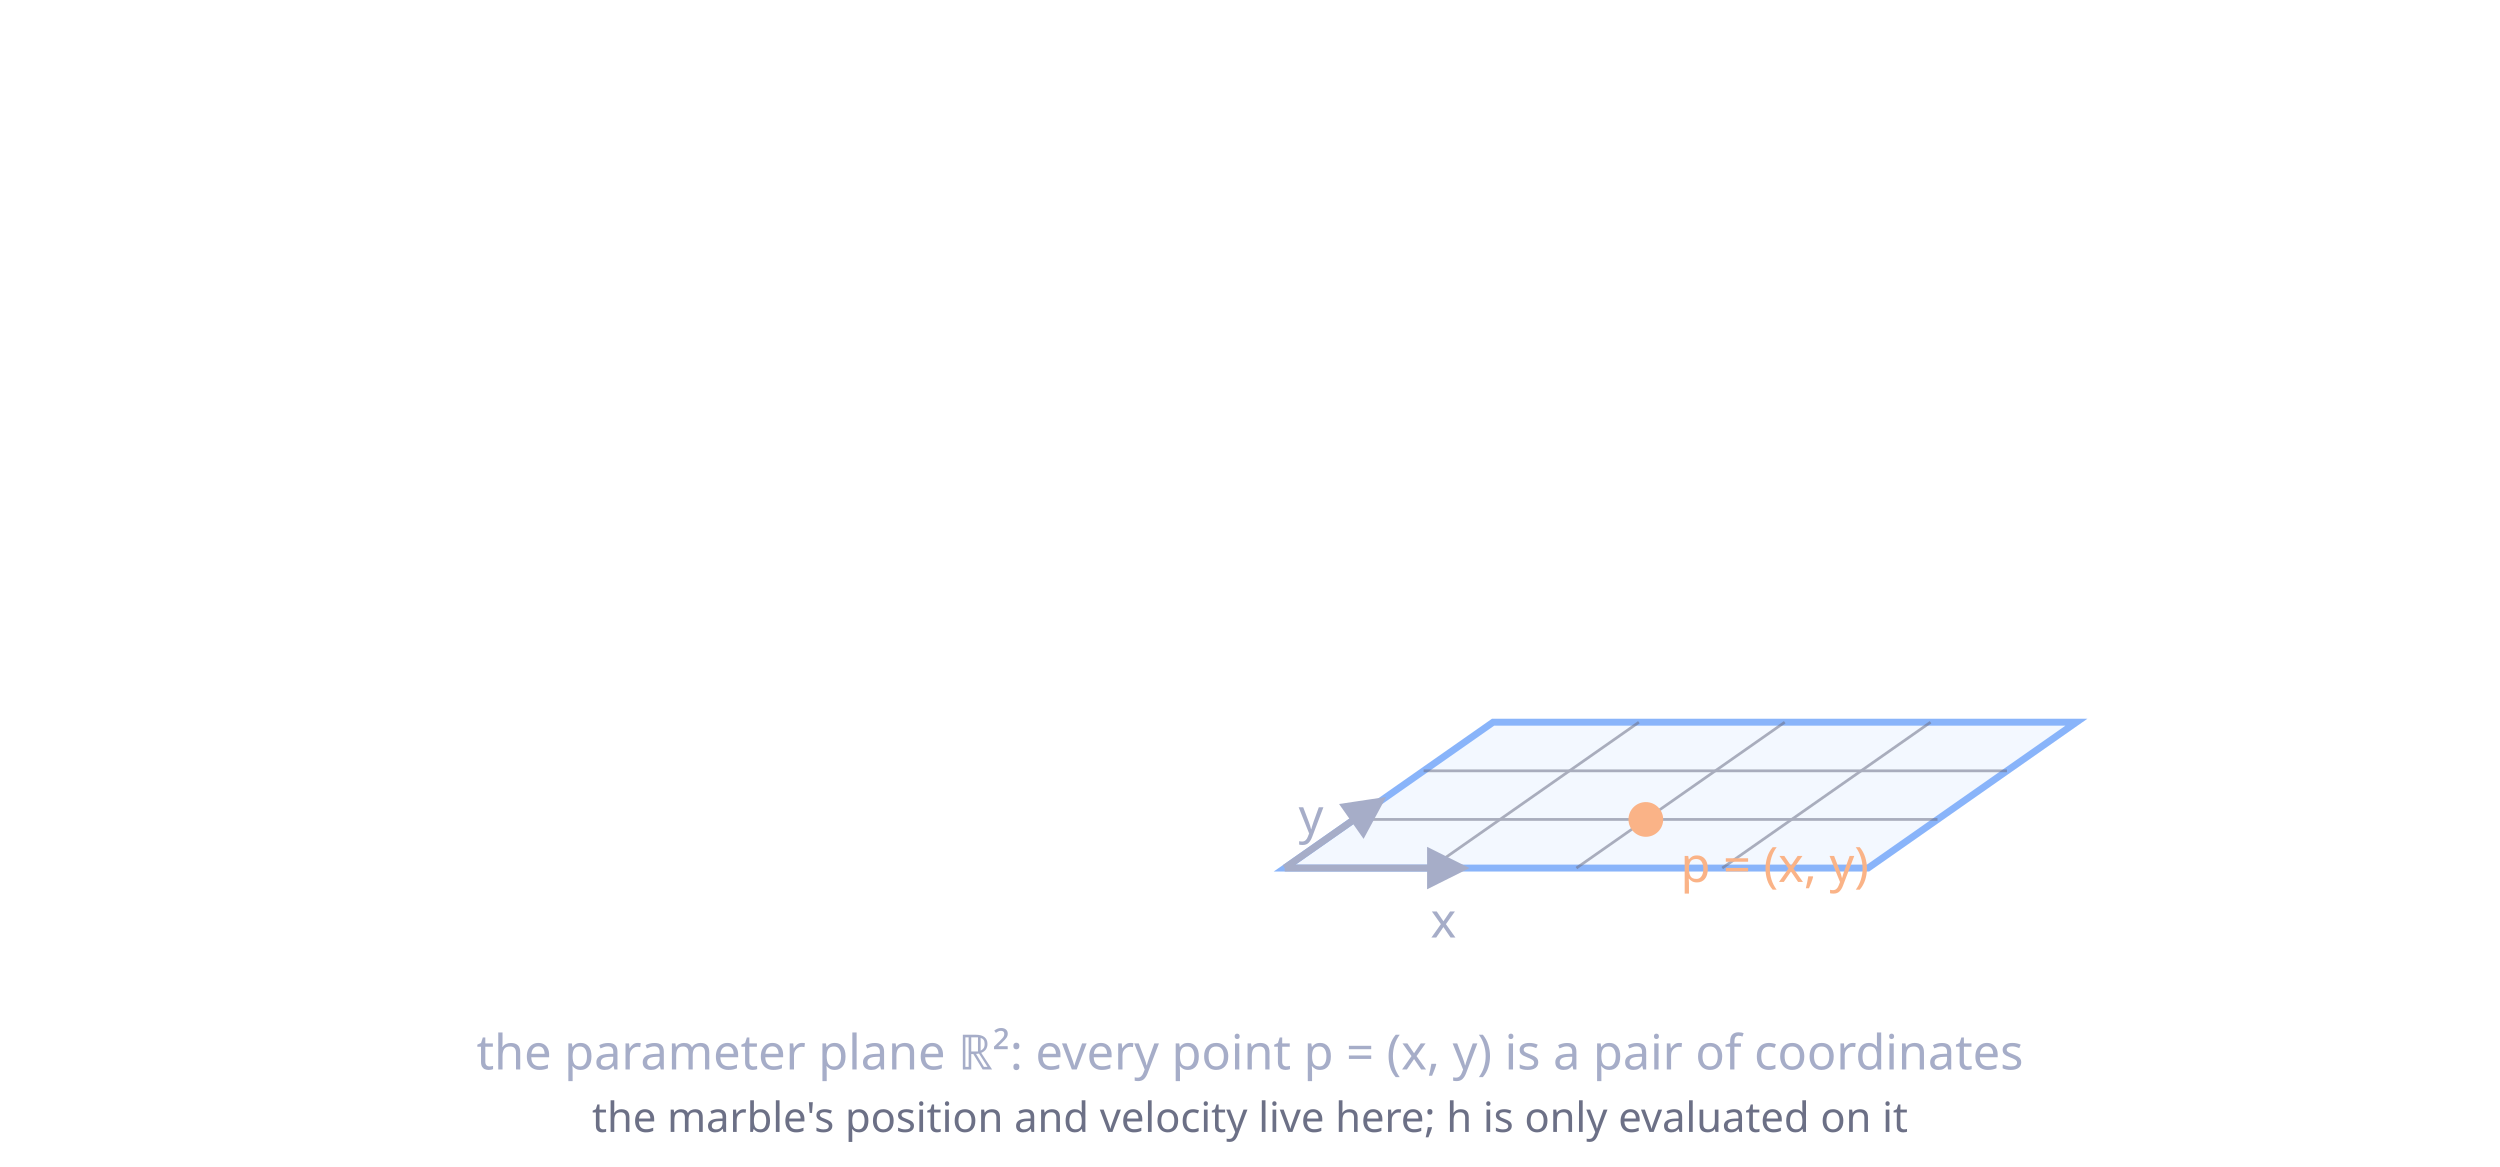
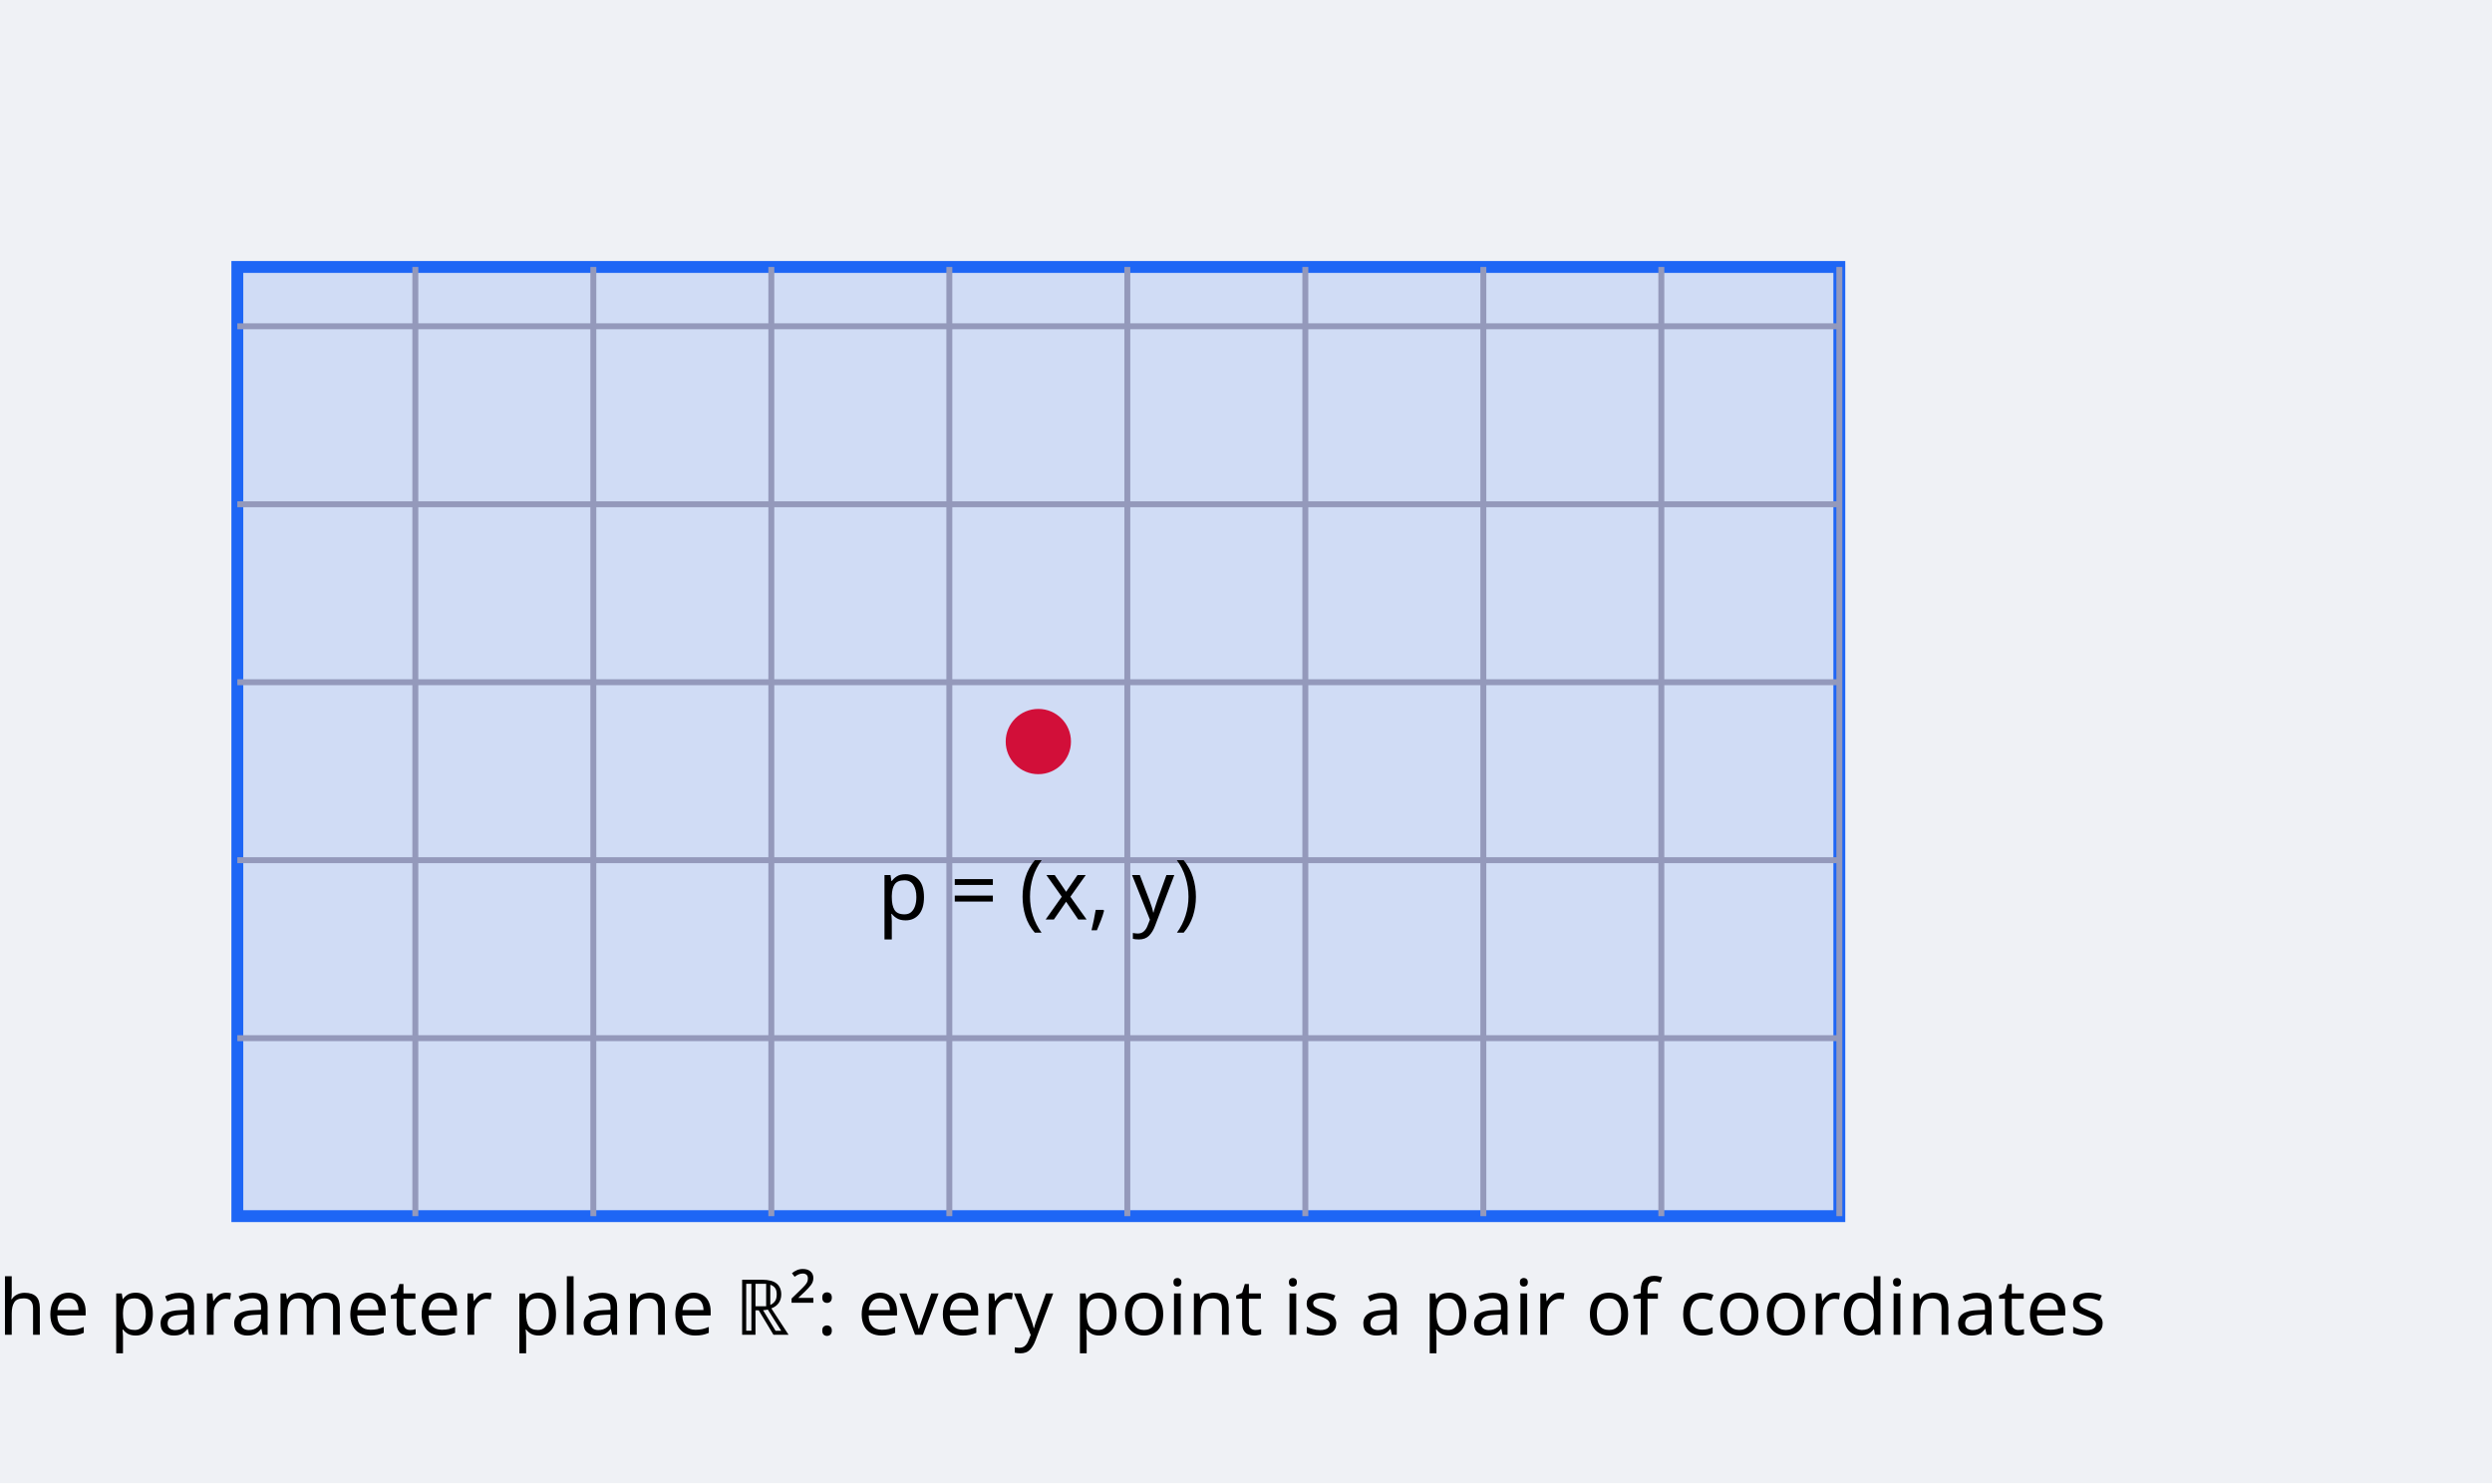
- <svg xmlns="http://www.w3.org/2000/svg" viewBox="0 0 720 336" font-family="sans-serif" font-size="14">
-   <polygon points="370.0,250.0 538.0,250.0 598.0,208.0 430.0,208.0" fill="#89b4fa" fill-opacity="0.10" stroke="#89b4fa" stroke-width="2" />
-   <g stroke="#6c7086" stroke-width="0.8" opacity="0.55">
-     <line x1="412" y1="250" x2="472" y2="208" />
-     <line x1="454" y1="250" x2="514" y2="208" />
-     <line x1="496" y1="250" x2="556" y2="208" />
-     <line x1="390" y1="236" x2="558" y2="236" />
-     <line x1="410" y1="222" x2="578" y2="222" />
-   </g>
-   <g stroke="#a6adc8" stroke-width="2" fill="#a6adc8">
-     <line x1="370.0" y1="250.0" x2="412.0" y2="250.0" />
-     <polygon points="421.0,250.0 412.0,245.5 412.0,254.5" />
-   </g>
-   <g stroke="#a6adc8" stroke-width="2" fill="#a6adc8">
-     <line x1="370.0" y1="250.0" x2="390.0" y2="236.0" />
-     <polygon points="397.4,230.8 387.4,232.3 392.6,239.7" />
-   </g>
-   <text x="412" y="270" fill="#a6adc8">x</text>
-   <text x="374" y="240" fill="#a6adc8">y</text>
-   <circle cx="474" cy="236" r="5" fill="#fab387" />
-   <text x="484" y="254" fill="#fab387">p = (x, y)</text>
-   <text x="360" y="308" text-anchor="middle" fill="#a6adc8">the parameter plane ℝ²: every point p = (x, y) is a pair of coordinates</text>
-   <text x="360" y="326" text-anchor="middle" fill="#6c7086" font-size="12">the marble's position and velocity live here; h is only evaluated on it</text>
+ <svg xmlns="http://www.w3.org/2000/svg" viewBox="0 0 420 250" font-family="sans-serif">
+   <rect x="0" y="0" width="420" height="250" fill="#eff1f5" />
+   <polygon points="40,205 310,205 310,45 40,45" fill="rgb(208,220,245)" stroke="rgb(30,102,245)" stroke-width="2" />
+   <line x1="70" y1="205" x2="70" y2="45" stroke="rgb(148,153,187)" stroke-width="1" />
+   <line x1="100" y1="205" x2="100" y2="45" stroke="rgb(148,153,187)" stroke-width="1" />
+   <line x1="130" y1="205" x2="130" y2="45" stroke="rgb(148,153,187)" stroke-width="1" />
+   <line x1="160" y1="205" x2="160" y2="45" stroke="rgb(148,153,187)" stroke-width="1" />
+   <line x1="190" y1="205" x2="190" y2="45" stroke="rgb(148,153,187)" stroke-width="1" />
+   <line x1="220" y1="205" x2="220" y2="45" stroke="rgb(148,153,187)" stroke-width="1" />
+   <line x1="250" y1="205" x2="250" y2="45" stroke="rgb(148,153,187)" stroke-width="1" />
+   <line x1="280" y1="205" x2="280" y2="45" stroke="rgb(148,153,187)" stroke-width="1" />
+   <line x1="310" y1="205" x2="310" y2="45" stroke="rgb(148,153,187)" stroke-width="1" />
+   <line x1="40" y1="175" x2="310" y2="175" stroke="rgb(148,153,187)" stroke-width="1" />
+   <line x1="40" y1="145" x2="310" y2="145" stroke="rgb(148,153,187)" stroke-width="1" />
+   <line x1="40" y1="115" x2="310" y2="115" stroke="rgb(148,153,187)" stroke-width="1" />
+   <line x1="40" y1="85" x2="310" y2="85" stroke="rgb(148,153,187)" stroke-width="1" />
+   <line x1="40" y1="55" x2="310" y2="55" stroke="rgb(148,153,187)" stroke-width="1" />
+   <circle cx="175" cy="125" r="5.5" fill="rgb(210,15,57)" />
+   <text x="175" y="155" font-size="14" text-anchor="middle">p = (x, y)</text>
+   <text x="175" y="225" font-size="13" text-anchor="middle">the parameter plane ℝ²: every point is a pair of coordinates</text>
</svg>
